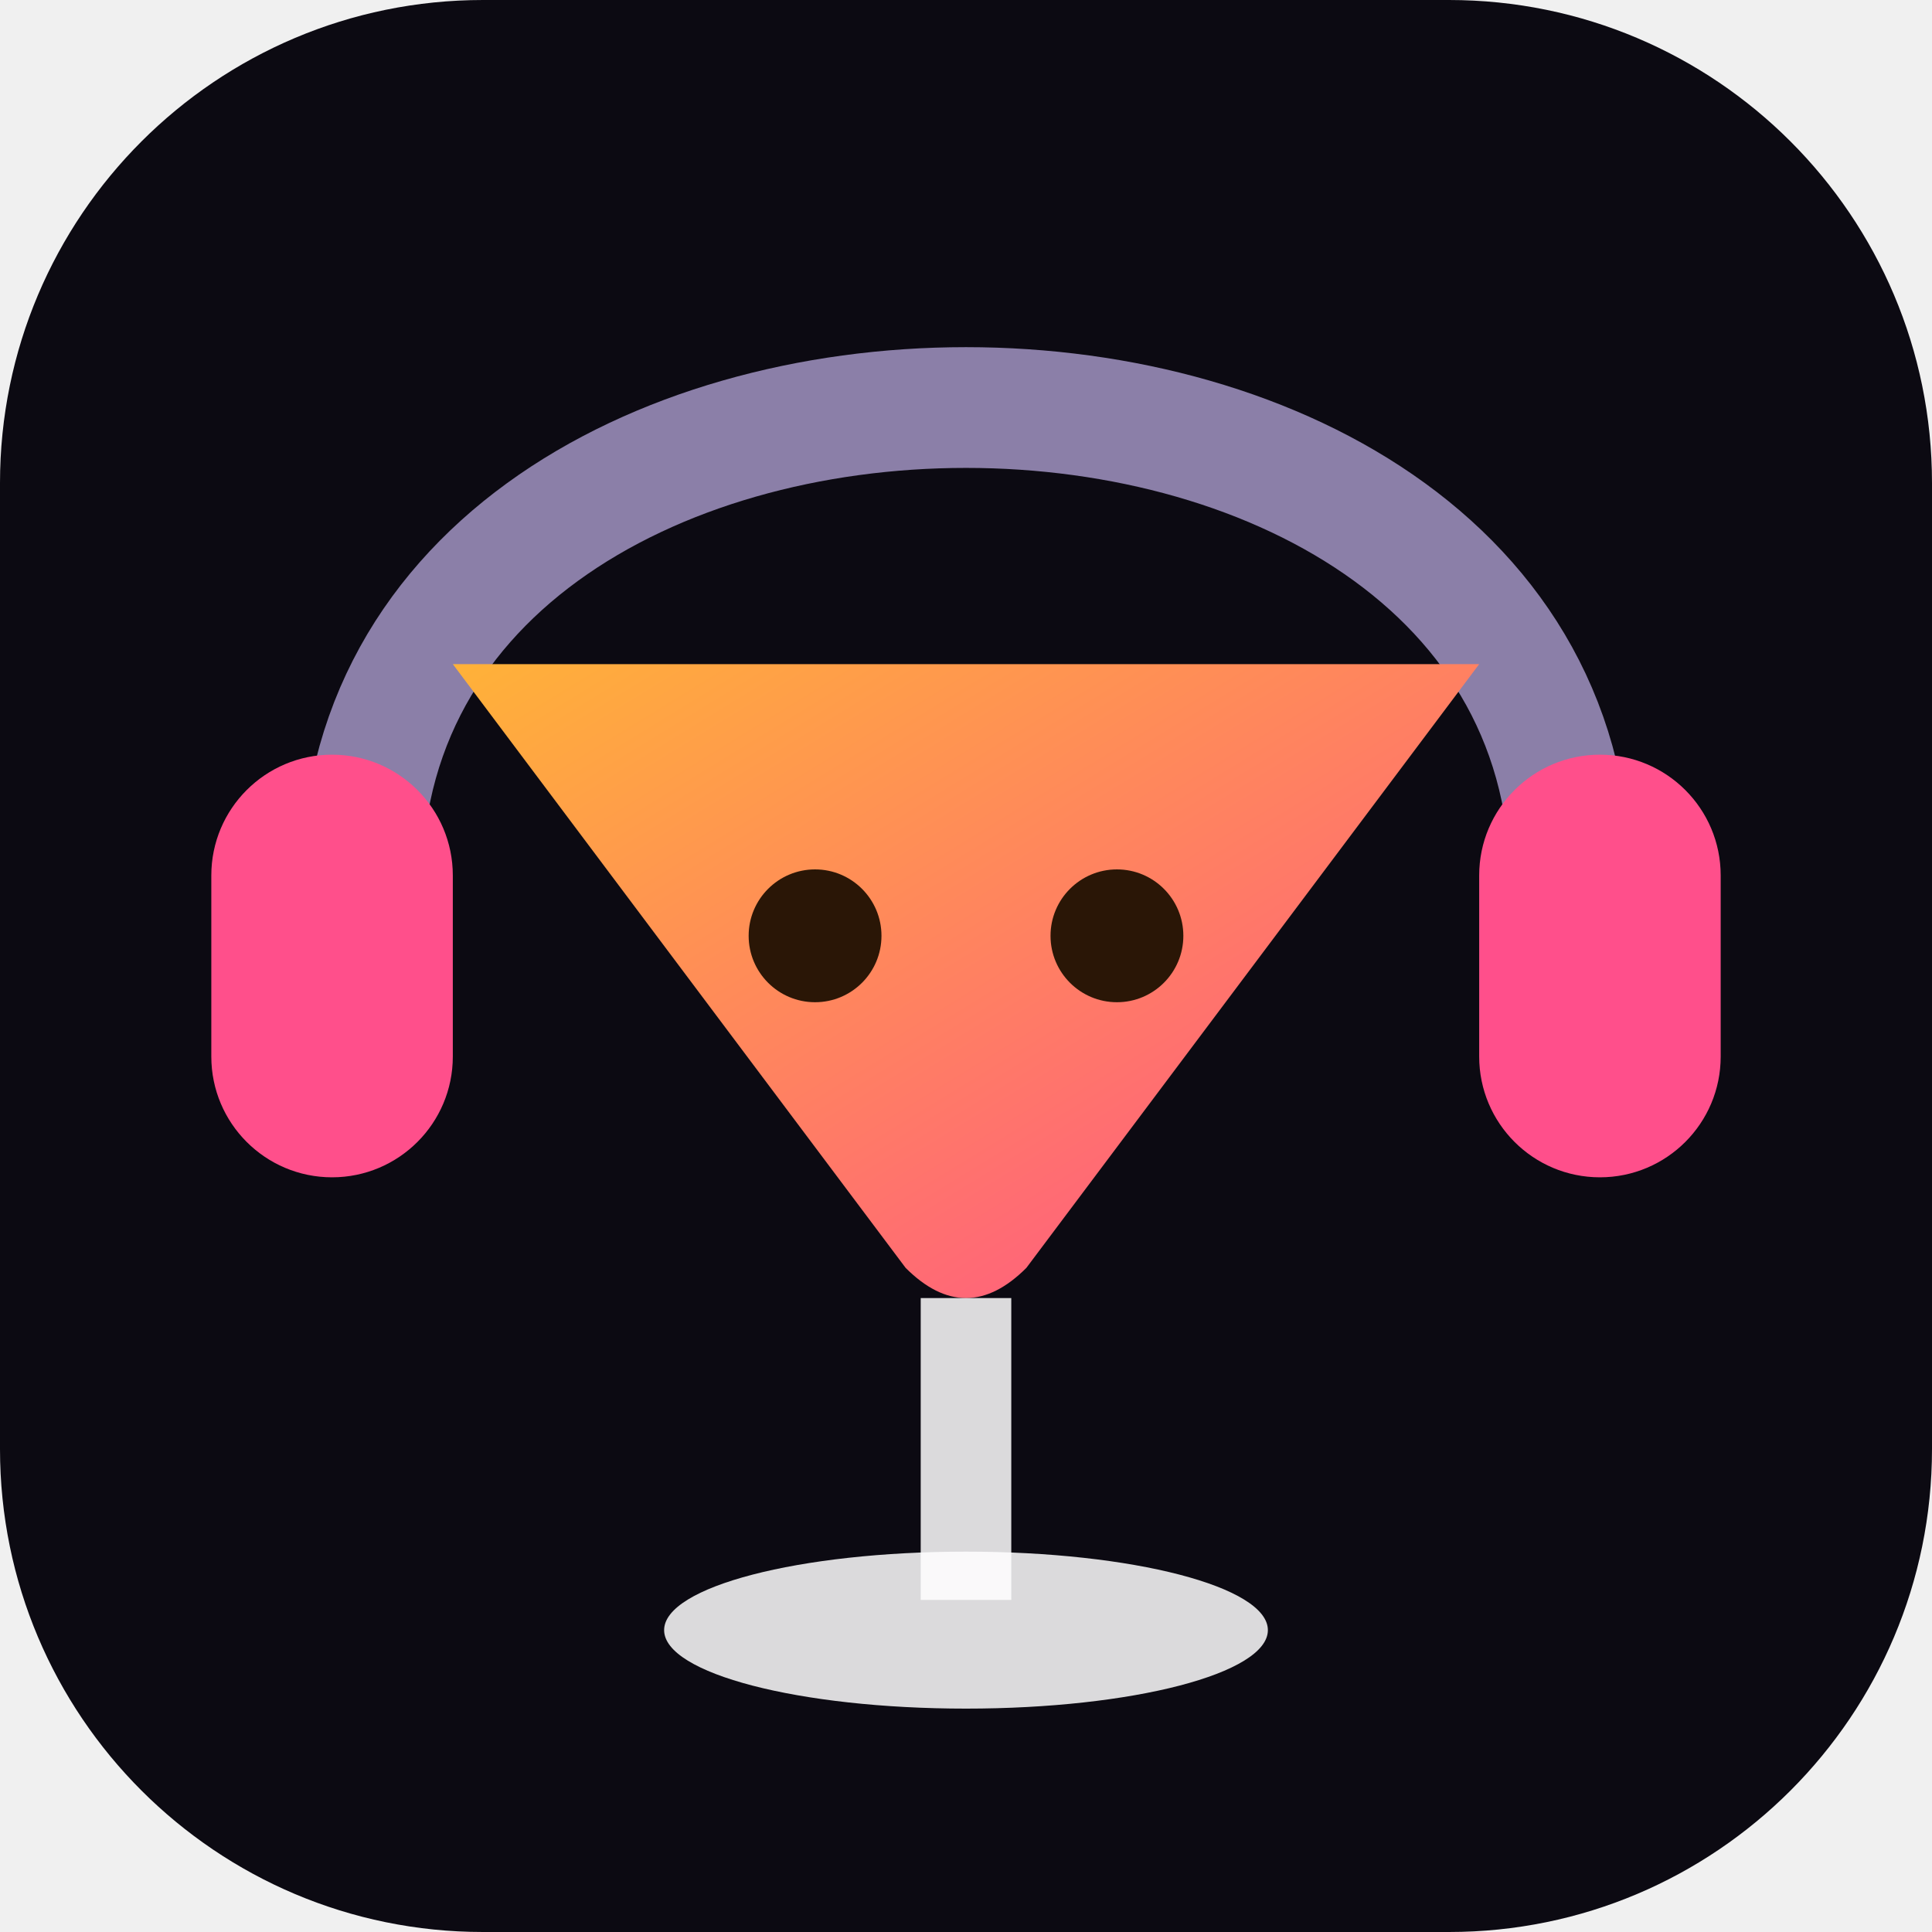
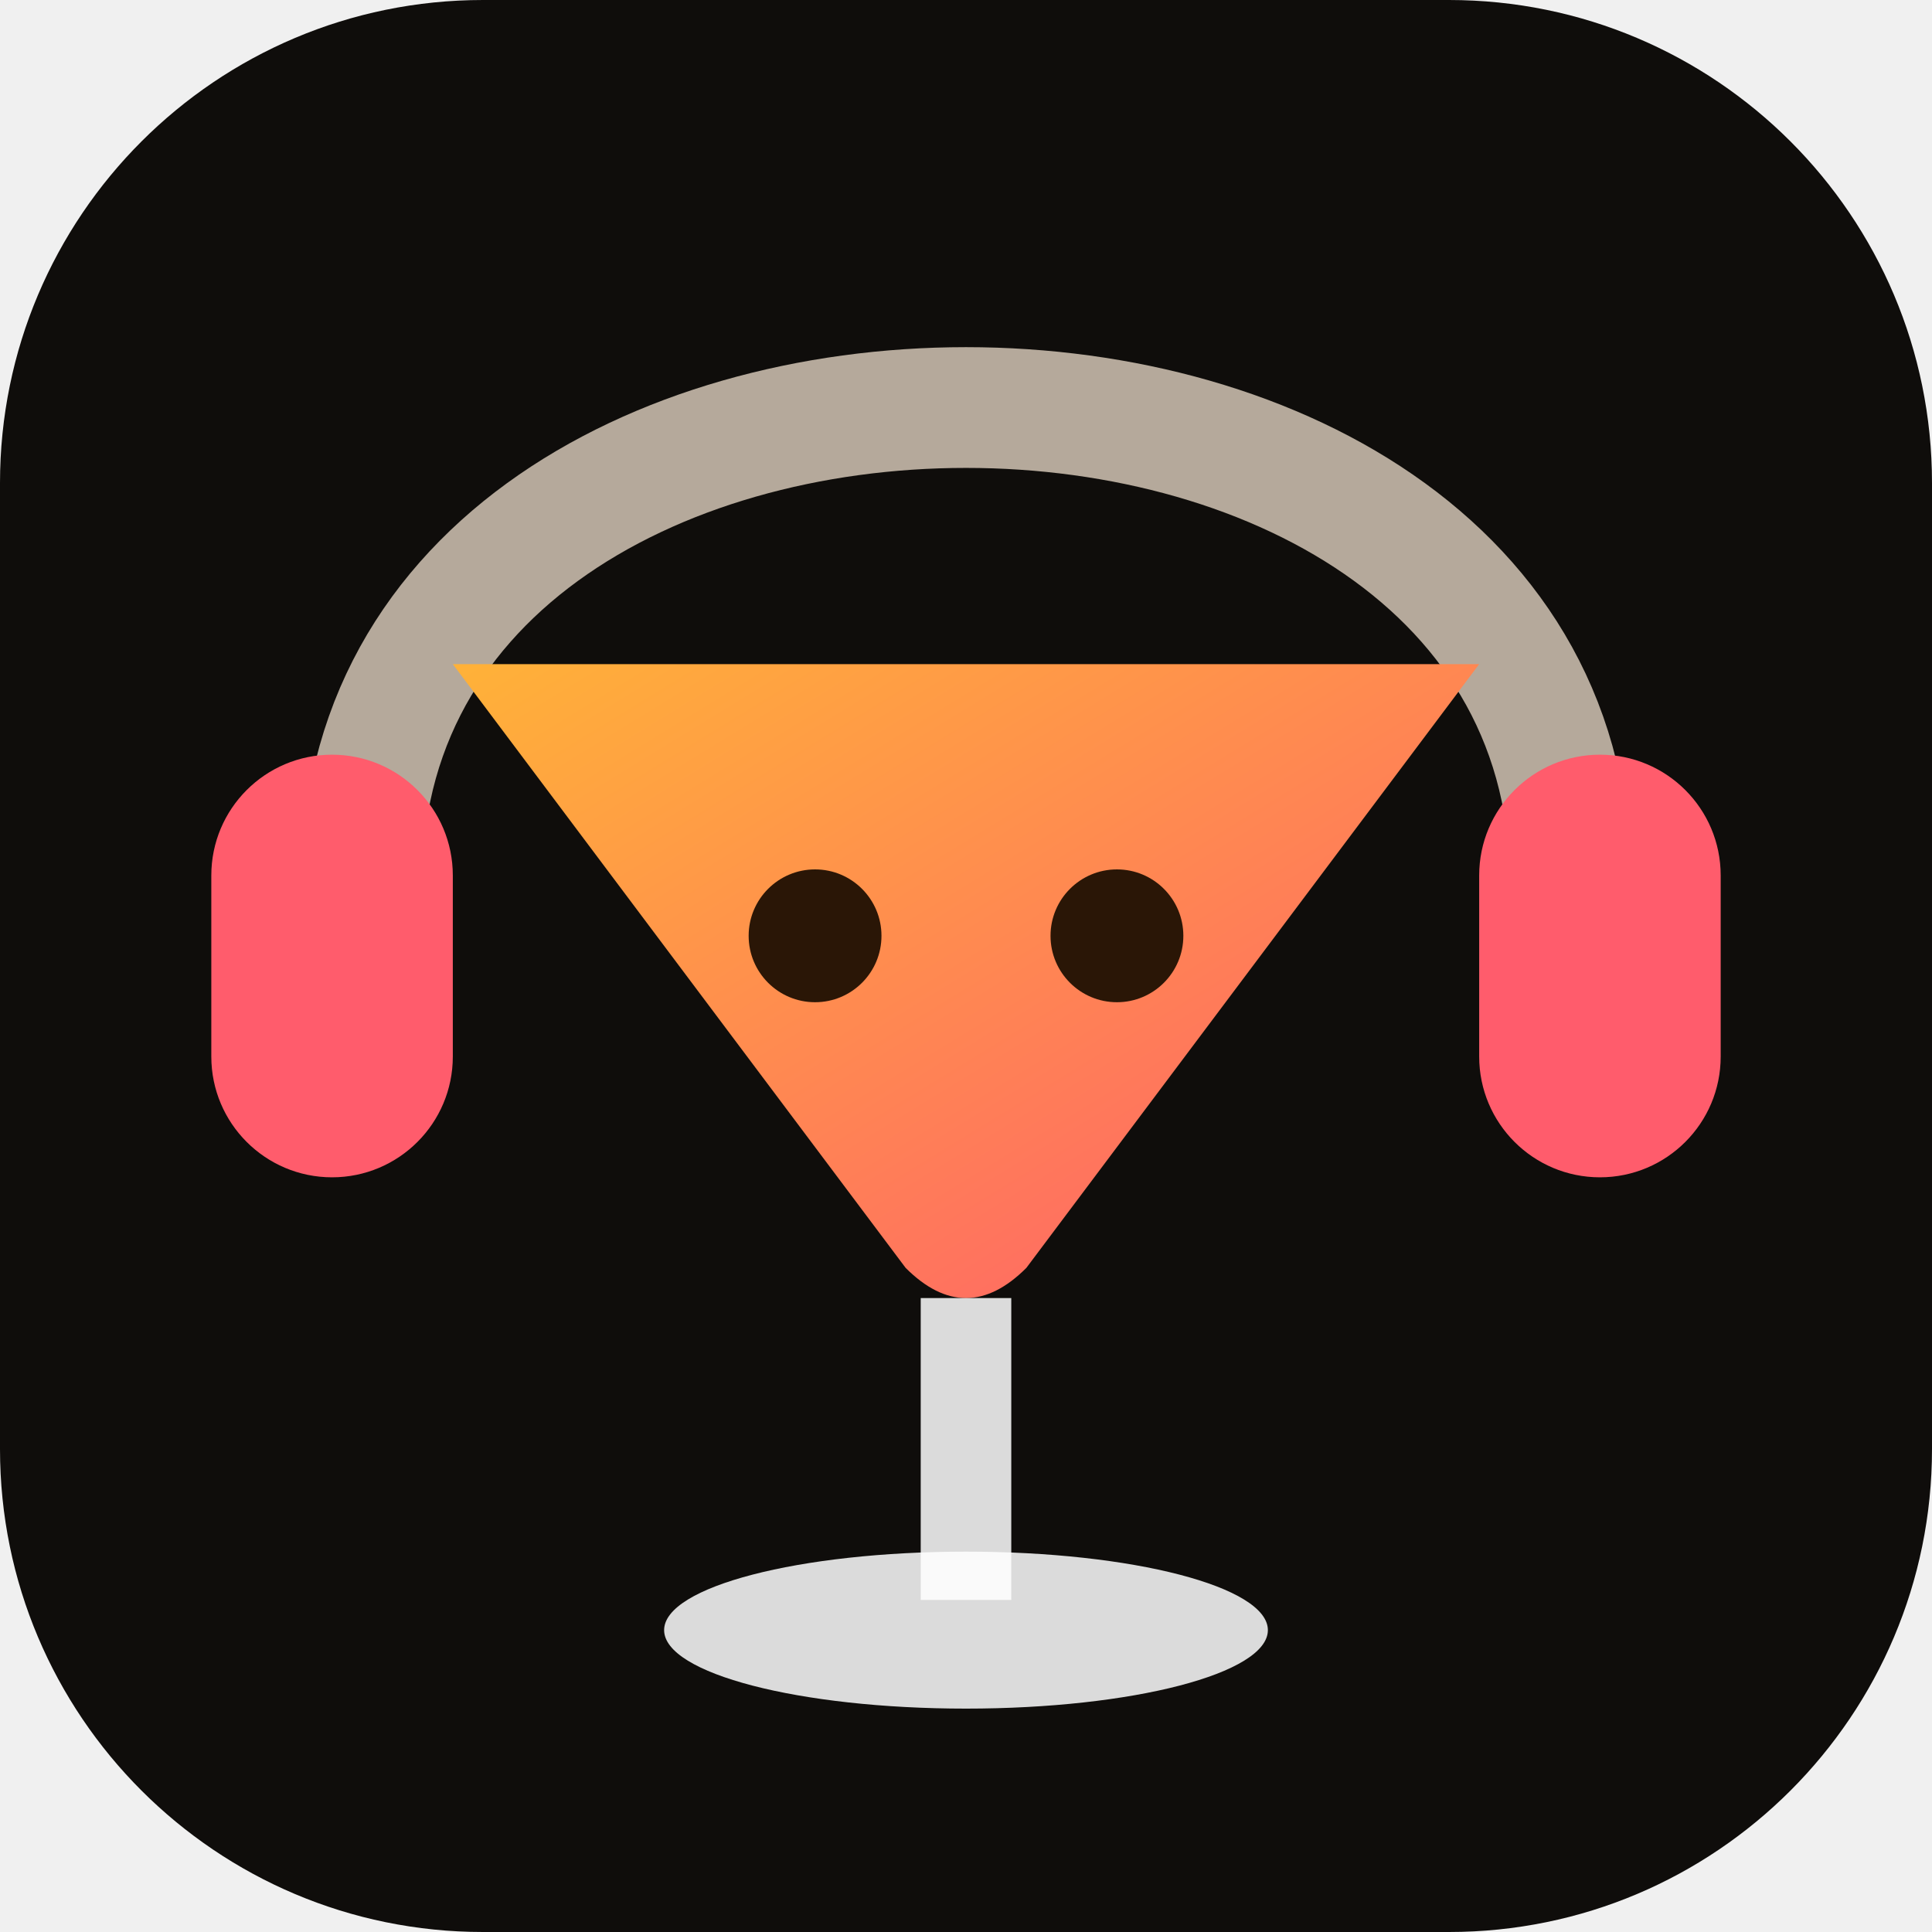
<svg xmlns="http://www.w3.org/2000/svg" viewBox="0 0 64 64">
  <defs>
    <linearGradient id="g" x1="0" y1="0" x2="1" y2="1">
      <stop offset="0" stop-color="#ffb238" />
-       <stop offset="1" stop-color="#ff4f8b" />
+       <stop offset="1" stop-color="#ff5c6c" />
    </linearGradient>
  </defs>
-   <rect width="64" height="64" rx="16" fill="#0c0a12" />
-   <path d="M12 30 C11 8, 53 8, 52 30" fill="none" stroke="#8b7fa8" stroke-width="4" stroke-linecap="round" />
-   <rect x="7" y="25" width="8" height="14" rx="4" fill="#ff4f8b" />
-   <rect x="49" y="25" width="8" height="14" rx="4" fill="#ff4f8b" />
+   <rect width="64" height="64" rx="16" fill="#0f0d0b" />
+   <path d="M12 30 C11 8, 53 8, 52 30" fill="none" stroke="#b5a99b" stroke-width="4" stroke-linecap="round" />
+   <rect x="7" y="25" width="8" height="14" rx="4" fill="#ff5c6c" />
+   <rect x="49" y="25" width="8" height="14" rx="4" fill="#ff5c6c" />
  <path d="M15 22 L49 22 L34 42 Q32 44 30 42 Z" fill="url(#g)" />
  <circle cx="27" cy="31" r="2.2" fill="#2a1606" />
  <circle cx="37" cy="31" r="2.2" fill="#2a1606" />
  <rect x="30.5" y="43" width="3" height="10" fill="#fff" opacity=".85" />
  <ellipse cx="32" cy="54" rx="10" ry="2.6" fill="#fff" opacity=".85" />
</svg>
